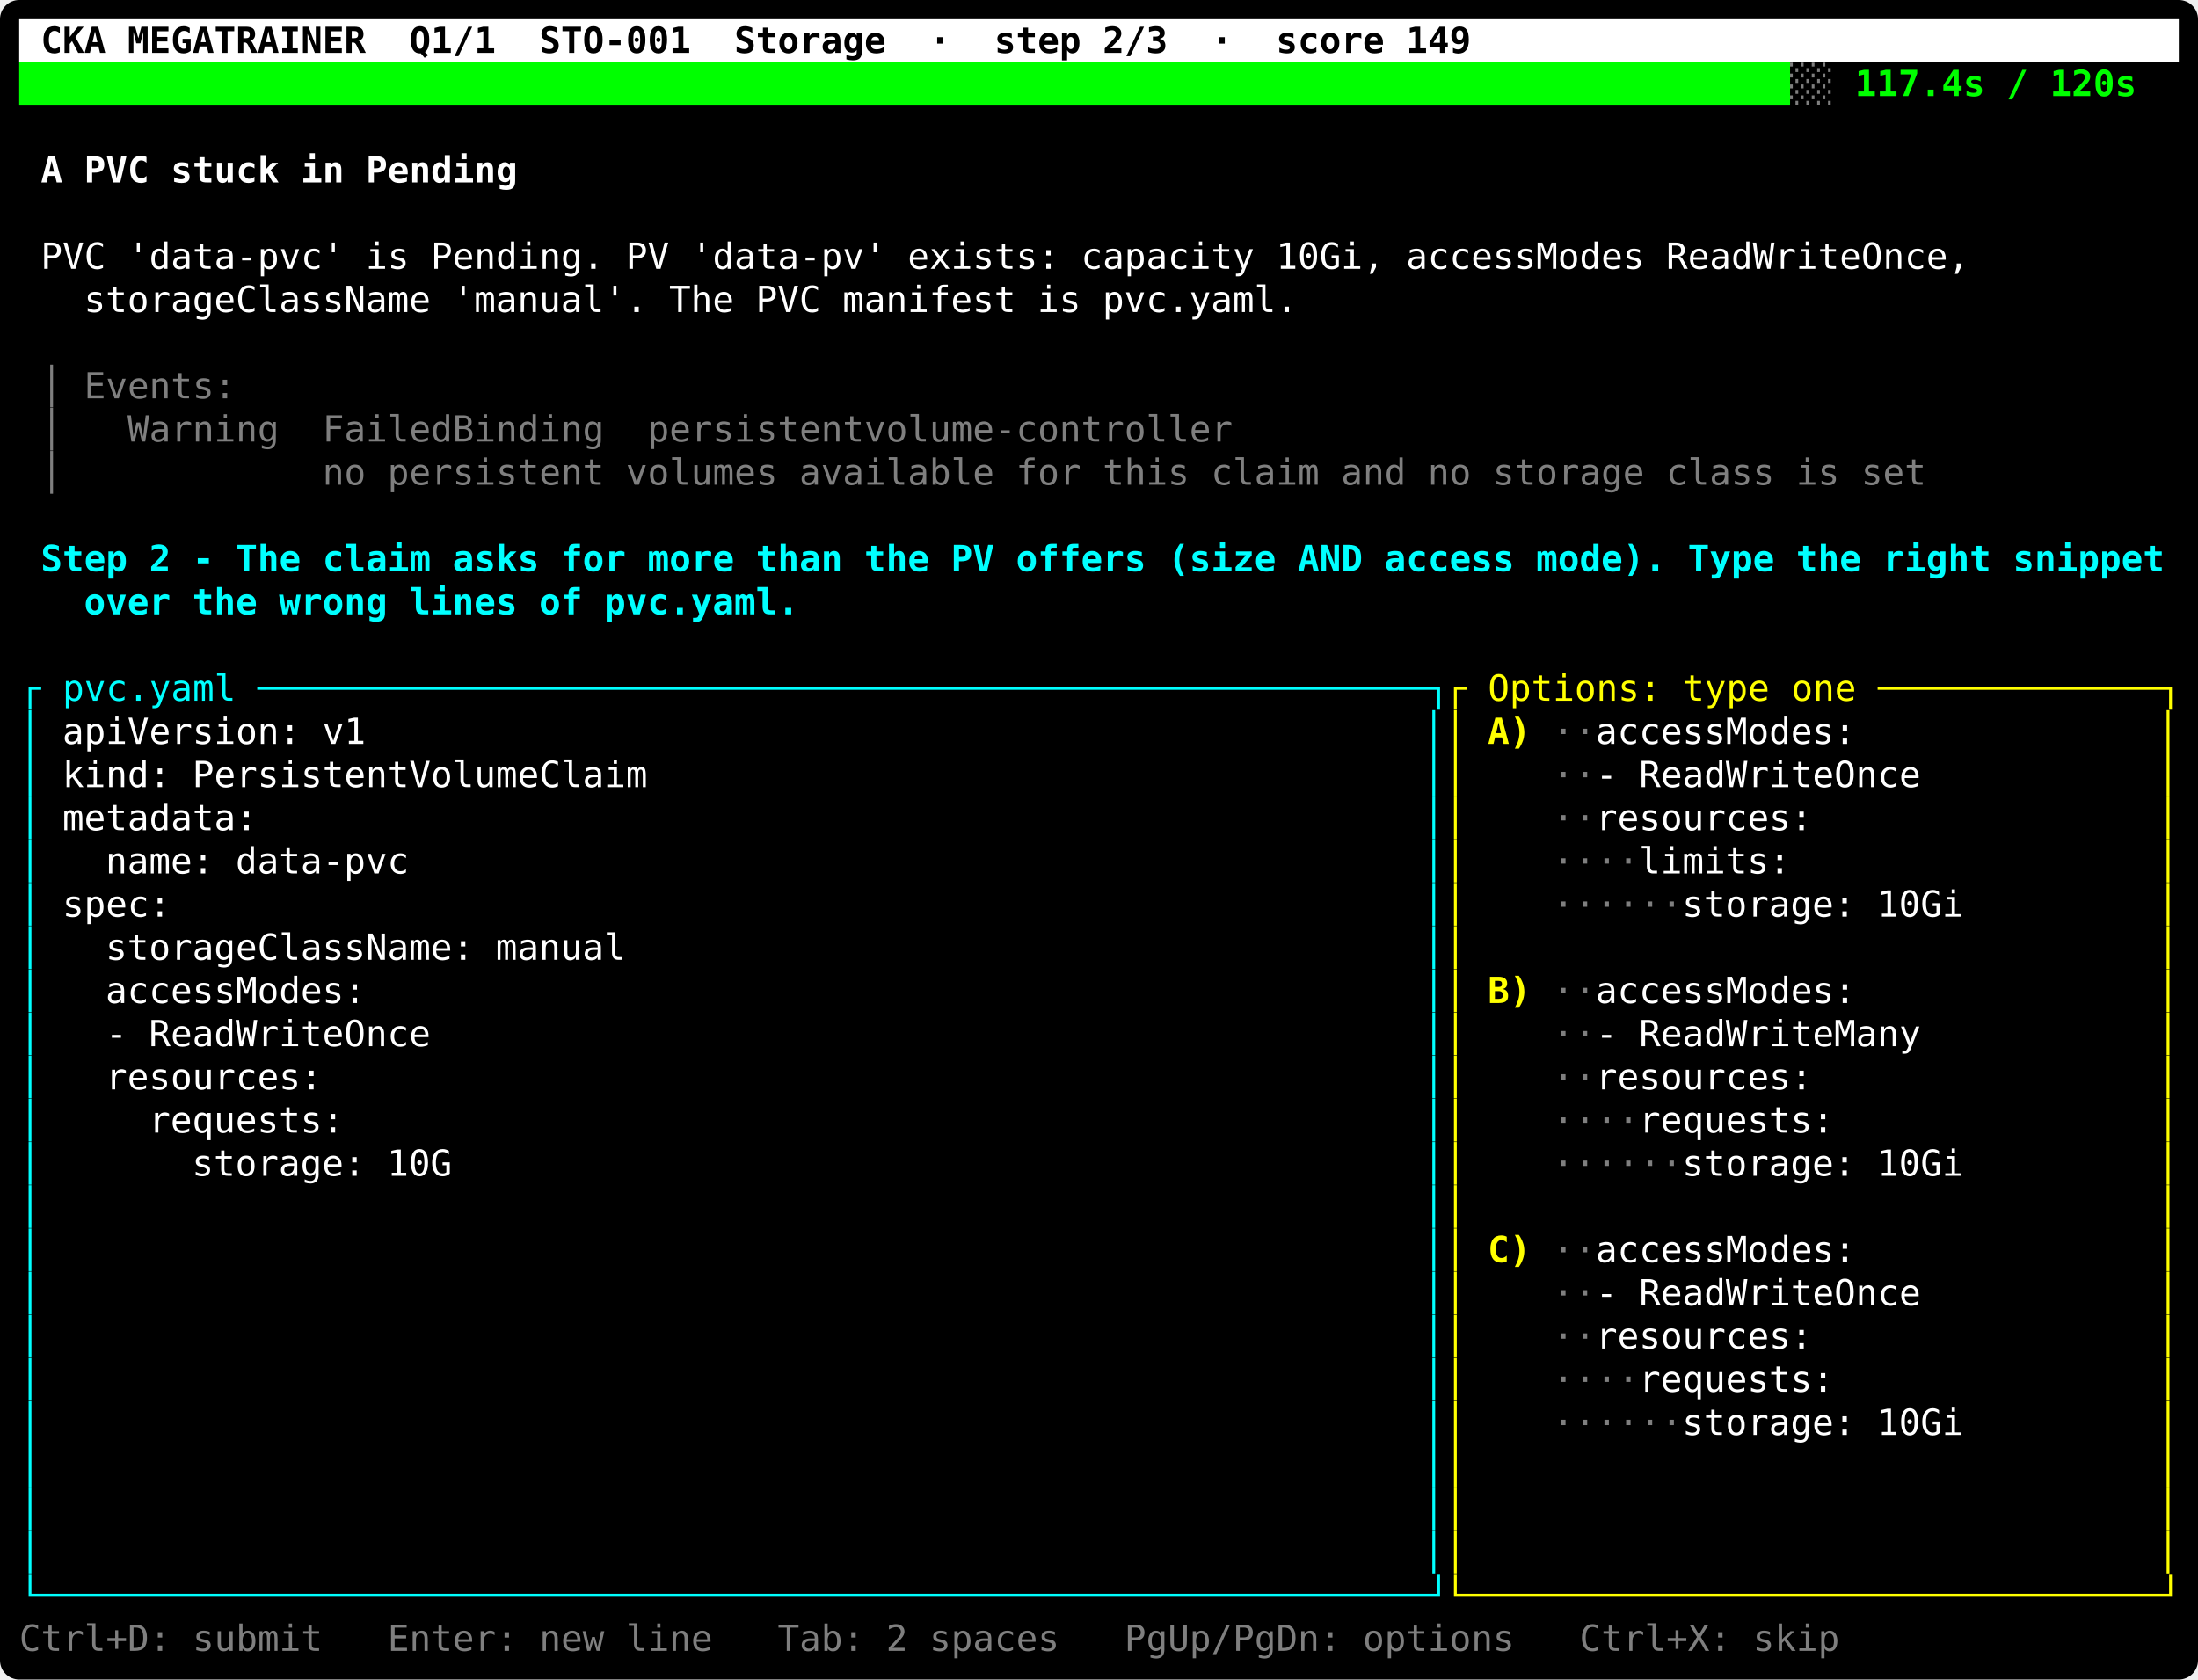
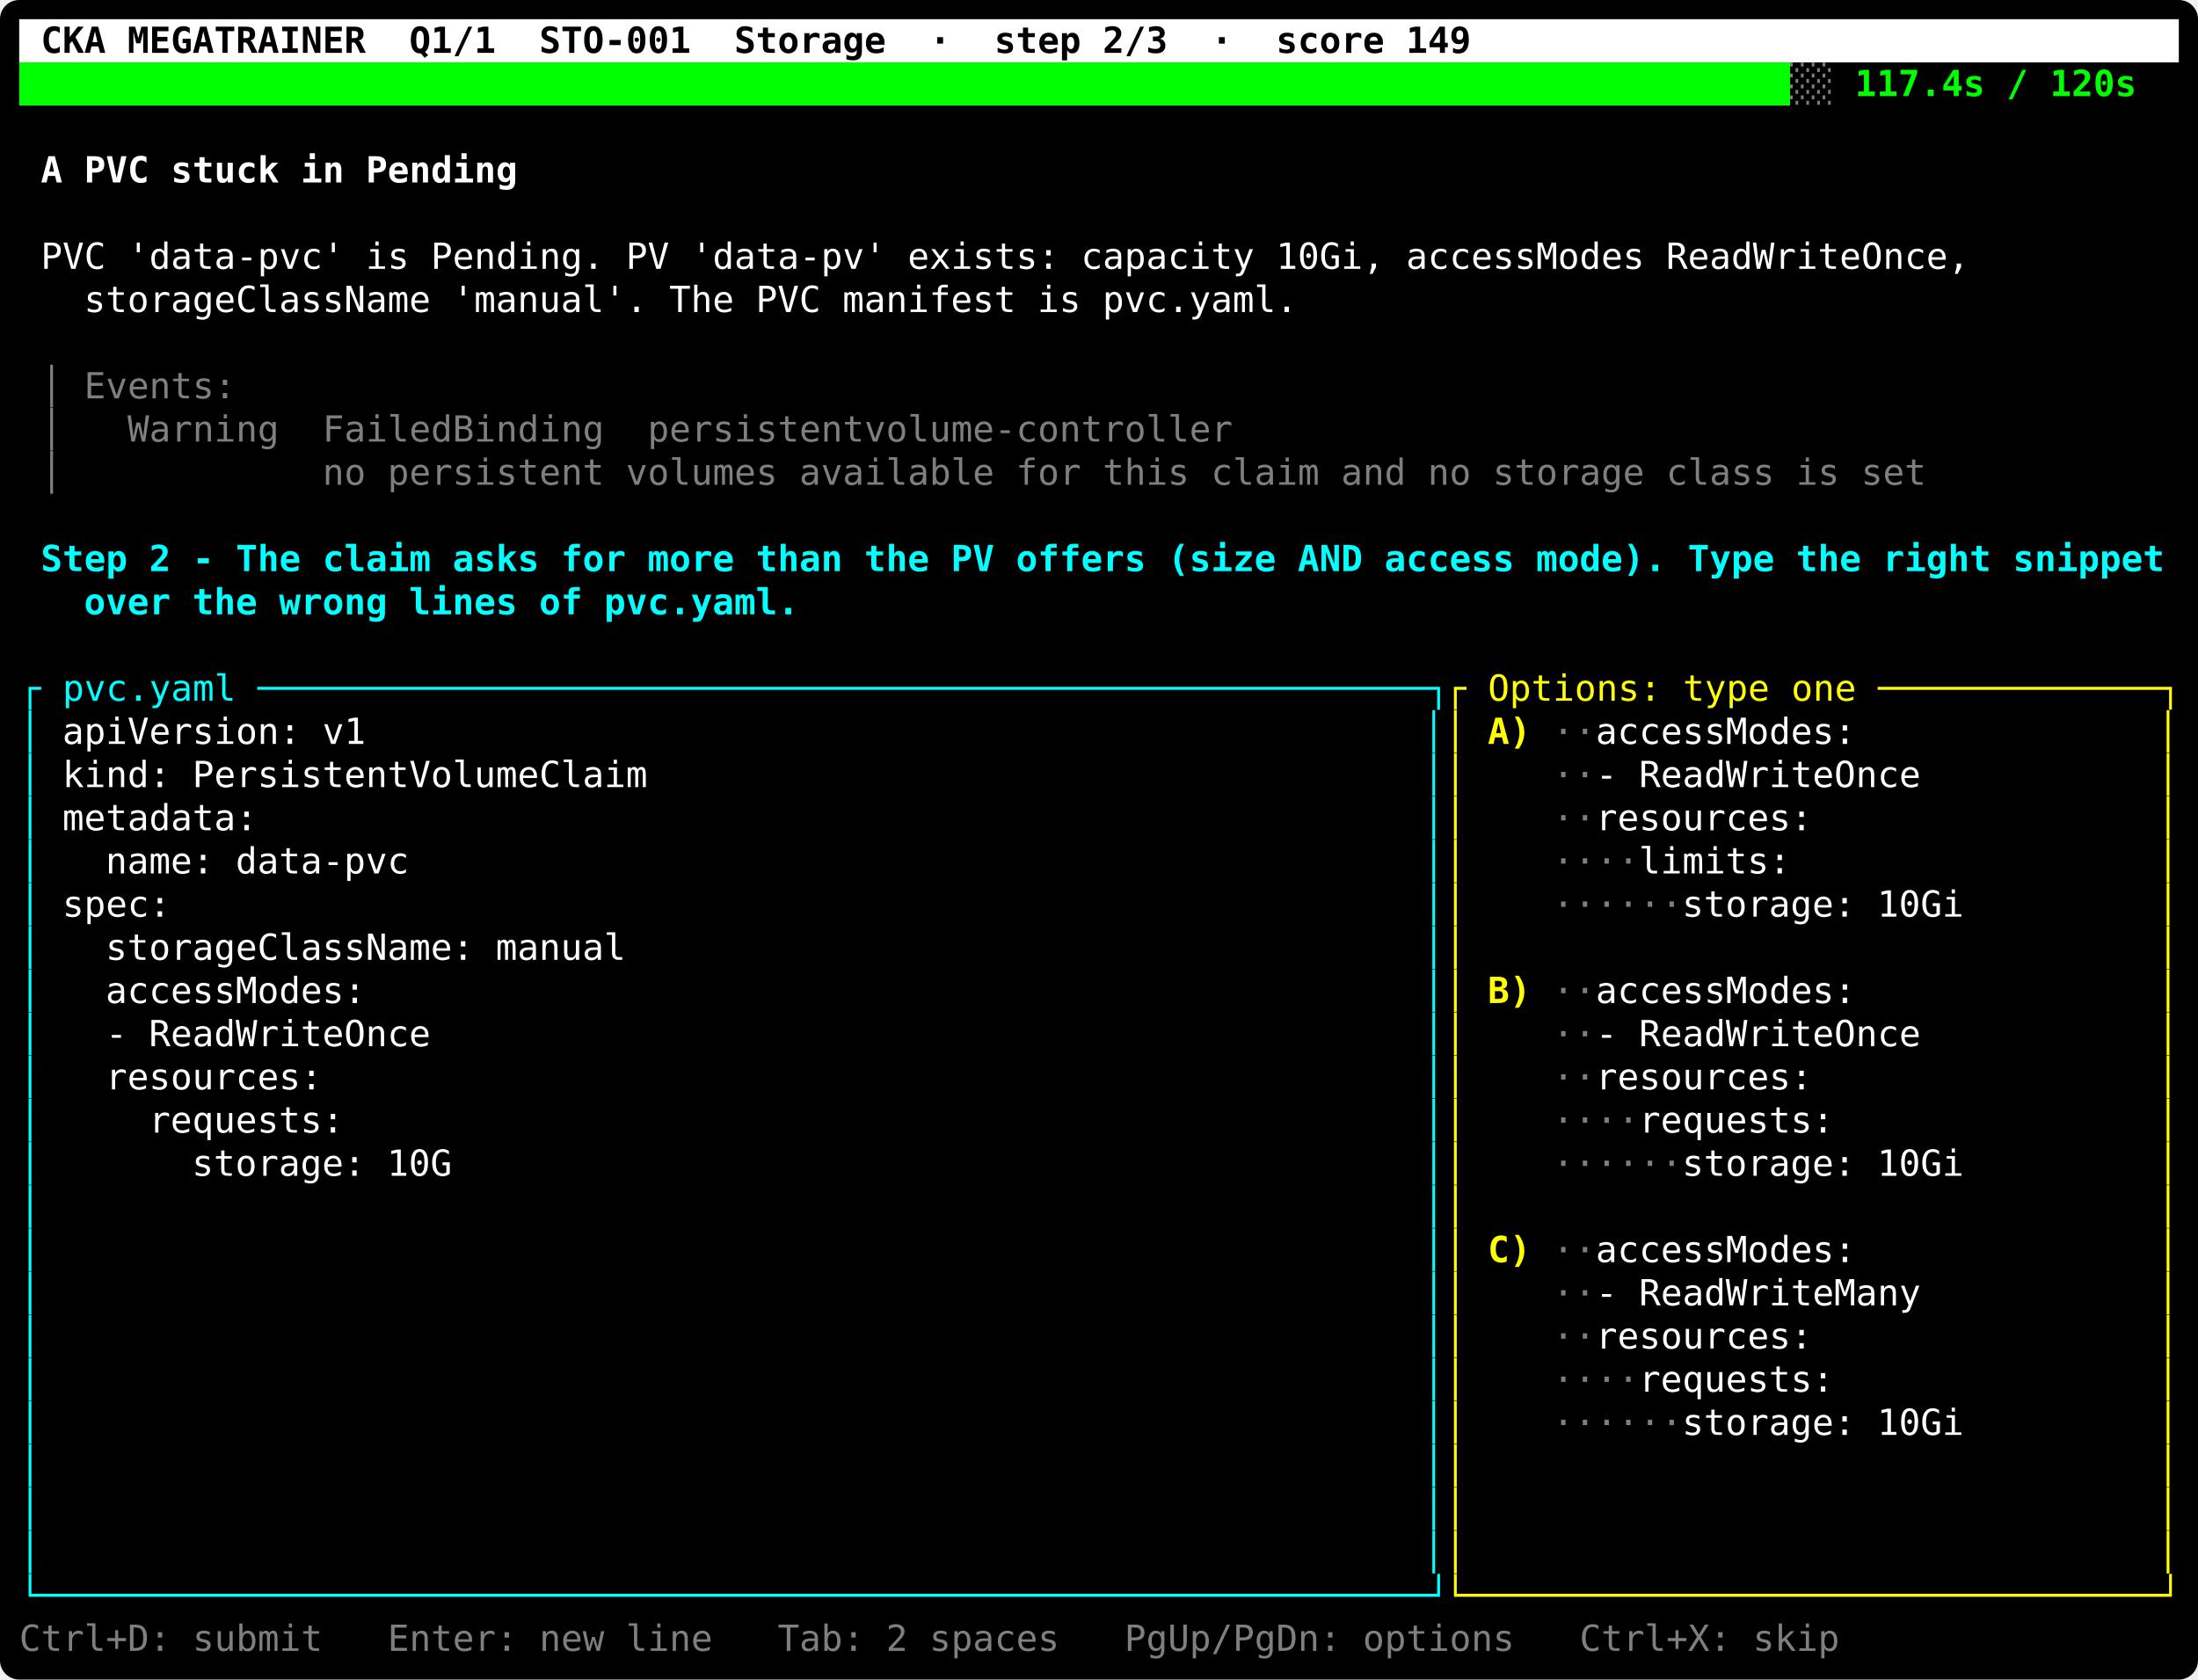
<svg xmlns="http://www.w3.org/2000/svg" xml:space="preserve" width="916" height="700" viewBox="-8 -8 916 700">
  <style>text{font-family:'DejaVu Sans Mono','Menlo','Consolas',monospace;font-size:15px;white-space:pre}</style>
  <rect x="-8" y="-8" width="916" height="700" rx="8" fill="#000000" />
  <rect x="0" y="0" width="900" height="18" fill="#ffffff" />
  <text x="9" y="14.04" fill="#000000" font-weight="bold" textLength="594" lengthAdjust="spacingAndGlyphs">CKA MEGATRAINER  Q1/1  STO-001  Storage  ·  step 2/3  ·  score 149</text>
  <rect x="0" y="18" width="738" height="18" fill="#00ff00" />
  <text x="738" y="32.04" fill="#7f7f7f" textLength="18" lengthAdjust="spacingAndGlyphs">░░</text>
  <text x="765" y="32.04" fill="#00ff00" font-weight="bold" textLength="117" lengthAdjust="spacingAndGlyphs">117.4s / 120s</text>
  <text x="9" y="68.04" fill="#ffffff" font-weight="bold" textLength="198" lengthAdjust="spacingAndGlyphs">A PVC stuck in Pending</text>
  <text x="9" y="104.04" fill="#ffffff" textLength="801" lengthAdjust="spacingAndGlyphs">PVC 'data-pvc' is Pending. PV 'data-pv' exists: capacity 10Gi, accessModes ReadWriteOnce,</text>
  <text x="27" y="122.04" fill="#ffffff" textLength="504" lengthAdjust="spacingAndGlyphs">storageClassName 'manual'. The PVC manifest is pvc.yaml.</text>
  <text x="9" y="158.04" fill="#7f7f7f" textLength="81" lengthAdjust="spacingAndGlyphs">│ Events:</text>
  <text x="9" y="176.04" fill="#7f7f7f" textLength="495" lengthAdjust="spacingAndGlyphs">│   Warning  FailedBinding  persistentvolume-controller</text>
  <text x="9" y="194.04" fill="#7f7f7f" textLength="783" lengthAdjust="spacingAndGlyphs">│            no persistent volumes available for this claim and no storage class is set</text>
  <text x="9" y="230.04" fill="#00ffff" font-weight="bold" textLength="882" lengthAdjust="spacingAndGlyphs">Step 2 - The claim asks for more than the PV offers (size AND access mode). Type the right snippet</text>
  <text x="27" y="248.04" fill="#00ffff" font-weight="bold" textLength="297" lengthAdjust="spacingAndGlyphs">over the wrong lines of pvc.yaml.</text>
  <text x="0" y="284.04" fill="#00ffff" textLength="594" lengthAdjust="spacingAndGlyphs">┌ pvc.yaml ──────────────────────────────────────────────────────┐</text>
  <text x="594" y="284.04" fill="#ffff00" textLength="306" lengthAdjust="spacingAndGlyphs">┌ Options: type one ─────────────┐</text>
  <text x="0" y="302.04" fill="#00ffff" textLength="9" lengthAdjust="spacingAndGlyphs">│</text>
  <text x="18" y="302.04" fill="#ffffff" textLength="126" lengthAdjust="spacingAndGlyphs">apiVersion: v1</text>
  <text x="585" y="302.04" fill="#00ffff" textLength="9" lengthAdjust="spacingAndGlyphs">│</text>
  <text x="594" y="302.04" fill="#ffff00" textLength="9" lengthAdjust="spacingAndGlyphs">│</text>
  <text x="612" y="302.04" fill="#ffff00" font-weight="bold" textLength="18" lengthAdjust="spacingAndGlyphs">A)</text>
  <text x="639" y="302.04" fill="#7f7f7f" textLength="18" lengthAdjust="spacingAndGlyphs">··</text>
  <text x="657" y="302.04" fill="#ffffff" textLength="108" lengthAdjust="spacingAndGlyphs">accessModes:</text>
  <text x="891" y="302.04" fill="#ffff00" textLength="9" lengthAdjust="spacingAndGlyphs">│</text>
  <text x="0" y="320.04" fill="#00ffff" textLength="9" lengthAdjust="spacingAndGlyphs">│</text>
  <text x="18" y="320.04" fill="#ffffff" textLength="243" lengthAdjust="spacingAndGlyphs">kind: PersistentVolumeClaim</text>
  <text x="585" y="320.04" fill="#00ffff" textLength="9" lengthAdjust="spacingAndGlyphs">│</text>
  <text x="594" y="320.04" fill="#ffff00" textLength="9" lengthAdjust="spacingAndGlyphs">│</text>
  <text x="639" y="320.04" fill="#7f7f7f" textLength="18" lengthAdjust="spacingAndGlyphs">··</text>
  <text x="657" y="320.04" fill="#ffffff" textLength="135" lengthAdjust="spacingAndGlyphs">- ReadWriteOnce</text>
  <text x="891" y="320.04" fill="#ffff00" textLength="9" lengthAdjust="spacingAndGlyphs">│</text>
  <text x="0" y="338.04" fill="#00ffff" textLength="9" lengthAdjust="spacingAndGlyphs">│</text>
  <text x="18" y="338.04" fill="#ffffff" textLength="81" lengthAdjust="spacingAndGlyphs">metadata:</text>
  <text x="585" y="338.04" fill="#00ffff" textLength="9" lengthAdjust="spacingAndGlyphs">│</text>
  <text x="594" y="338.04" fill="#ffff00" textLength="9" lengthAdjust="spacingAndGlyphs">│</text>
  <text x="639" y="338.04" fill="#7f7f7f" textLength="18" lengthAdjust="spacingAndGlyphs">··</text>
  <text x="657" y="338.04" fill="#ffffff" textLength="90" lengthAdjust="spacingAndGlyphs">resources:</text>
  <text x="891" y="338.04" fill="#ffff00" textLength="9" lengthAdjust="spacingAndGlyphs">│</text>
  <text x="0" y="356.04" fill="#00ffff" textLength="9" lengthAdjust="spacingAndGlyphs">│</text>
  <text x="36" y="356.04" fill="#ffffff" textLength="126" lengthAdjust="spacingAndGlyphs">name: data-pvc</text>
  <text x="585" y="356.04" fill="#00ffff" textLength="9" lengthAdjust="spacingAndGlyphs">│</text>
  <text x="594" y="356.04" fill="#ffff00" textLength="9" lengthAdjust="spacingAndGlyphs">│</text>
  <text x="639" y="356.04" fill="#7f7f7f" textLength="36" lengthAdjust="spacingAndGlyphs">····</text>
  <text x="675" y="356.04" fill="#ffffff" textLength="63" lengthAdjust="spacingAndGlyphs">limits:</text>
  <text x="891" y="356.04" fill="#ffff00" textLength="9" lengthAdjust="spacingAndGlyphs">│</text>
  <text x="0" y="374.04" fill="#00ffff" textLength="9" lengthAdjust="spacingAndGlyphs">│</text>
  <text x="18" y="374.04" fill="#ffffff" textLength="45" lengthAdjust="spacingAndGlyphs">spec:</text>
  <text x="585" y="374.04" fill="#00ffff" textLength="9" lengthAdjust="spacingAndGlyphs">│</text>
  <text x="594" y="374.04" fill="#ffff00" textLength="9" lengthAdjust="spacingAndGlyphs">│</text>
  <text x="639" y="374.04" fill="#7f7f7f" textLength="54" lengthAdjust="spacingAndGlyphs">······</text>
  <text x="693" y="374.04" fill="#ffffff" textLength="117" lengthAdjust="spacingAndGlyphs">storage: 10Gi</text>
  <text x="891" y="374.04" fill="#ffff00" textLength="9" lengthAdjust="spacingAndGlyphs">│</text>
  <text x="0" y="392.04" fill="#00ffff" textLength="9" lengthAdjust="spacingAndGlyphs">│</text>
  <text x="36" y="392.04" fill="#ffffff" textLength="216" lengthAdjust="spacingAndGlyphs">storageClassName: manual</text>
  <text x="585" y="392.04" fill="#00ffff" textLength="9" lengthAdjust="spacingAndGlyphs">│</text>
  <text x="594" y="392.04" fill="#ffff00" textLength="9" lengthAdjust="spacingAndGlyphs">│</text>
  <text x="891" y="392.04" fill="#ffff00" textLength="9" lengthAdjust="spacingAndGlyphs">│</text>
  <text x="0" y="410.04" fill="#00ffff" textLength="9" lengthAdjust="spacingAndGlyphs">│</text>
  <text x="36" y="410.04" fill="#ffffff" textLength="108" lengthAdjust="spacingAndGlyphs">accessModes:</text>
  <text x="585" y="410.04" fill="#00ffff" textLength="9" lengthAdjust="spacingAndGlyphs">│</text>
  <text x="594" y="410.04" fill="#ffff00" textLength="9" lengthAdjust="spacingAndGlyphs">│</text>
  <text x="612" y="410.04" fill="#ffff00" font-weight="bold" textLength="18" lengthAdjust="spacingAndGlyphs">B)</text>
  <text x="639" y="410.04" fill="#7f7f7f" textLength="18" lengthAdjust="spacingAndGlyphs">··</text>
  <text x="657" y="410.04" fill="#ffffff" textLength="108" lengthAdjust="spacingAndGlyphs">accessModes:</text>
  <text x="891" y="410.04" fill="#ffff00" textLength="9" lengthAdjust="spacingAndGlyphs">│</text>
  <text x="0" y="428.04" fill="#00ffff" textLength="9" lengthAdjust="spacingAndGlyphs">│</text>
  <text x="36" y="428.04" fill="#ffffff" textLength="135" lengthAdjust="spacingAndGlyphs">- ReadWriteOnce</text>
  <text x="585" y="428.04" fill="#00ffff" textLength="9" lengthAdjust="spacingAndGlyphs">│</text>
  <text x="594" y="428.04" fill="#ffff00" textLength="9" lengthAdjust="spacingAndGlyphs">│</text>
  <text x="639" y="428.04" fill="#7f7f7f" textLength="18" lengthAdjust="spacingAndGlyphs">··</text>
-   <text x="657" y="428.04" fill="#ffffff" textLength="135" lengthAdjust="spacingAndGlyphs">- ReadWriteMany</text>
+   <text x="657" y="428.04" fill="#ffffff" textLength="135" lengthAdjust="spacingAndGlyphs">- ReadWriteOnce</text>
  <text x="891" y="428.04" fill="#ffff00" textLength="9" lengthAdjust="spacingAndGlyphs">│</text>
  <text x="0" y="446.04" fill="#00ffff" textLength="9" lengthAdjust="spacingAndGlyphs">│</text>
  <text x="36" y="446.04" fill="#ffffff" textLength="90" lengthAdjust="spacingAndGlyphs">resources:</text>
  <text x="585" y="446.04" fill="#00ffff" textLength="9" lengthAdjust="spacingAndGlyphs">│</text>
  <text x="594" y="446.04" fill="#ffff00" textLength="9" lengthAdjust="spacingAndGlyphs">│</text>
  <text x="639" y="446.04" fill="#7f7f7f" textLength="18" lengthAdjust="spacingAndGlyphs">··</text>
  <text x="657" y="446.04" fill="#ffffff" textLength="90" lengthAdjust="spacingAndGlyphs">resources:</text>
  <text x="891" y="446.04" fill="#ffff00" textLength="9" lengthAdjust="spacingAndGlyphs">│</text>
  <text x="0" y="464.04" fill="#00ffff" textLength="9" lengthAdjust="spacingAndGlyphs">│</text>
  <text x="54" y="464.04" fill="#ffffff" textLength="81" lengthAdjust="spacingAndGlyphs">requests:</text>
  <text x="585" y="464.04" fill="#00ffff" textLength="9" lengthAdjust="spacingAndGlyphs">│</text>
  <text x="594" y="464.04" fill="#ffff00" textLength="9" lengthAdjust="spacingAndGlyphs">│</text>
  <text x="639" y="464.04" fill="#7f7f7f" textLength="36" lengthAdjust="spacingAndGlyphs">····</text>
  <text x="675" y="464.04" fill="#ffffff" textLength="81" lengthAdjust="spacingAndGlyphs">requests:</text>
  <text x="891" y="464.04" fill="#ffff00" textLength="9" lengthAdjust="spacingAndGlyphs">│</text>
  <text x="0" y="482.04" fill="#00ffff" textLength="9" lengthAdjust="spacingAndGlyphs">│</text>
  <text x="72" y="482.04" fill="#ffffff" textLength="108" lengthAdjust="spacingAndGlyphs">storage: 10G</text>
  <text x="585" y="482.04" fill="#00ffff" textLength="9" lengthAdjust="spacingAndGlyphs">│</text>
  <text x="594" y="482.04" fill="#ffff00" textLength="9" lengthAdjust="spacingAndGlyphs">│</text>
  <text x="639" y="482.04" fill="#7f7f7f" textLength="54" lengthAdjust="spacingAndGlyphs">······</text>
  <text x="693" y="482.04" fill="#ffffff" textLength="117" lengthAdjust="spacingAndGlyphs">storage: 10Gi</text>
  <text x="891" y="482.04" fill="#ffff00" textLength="9" lengthAdjust="spacingAndGlyphs">│</text>
  <text x="0" y="500.04" fill="#00ffff" textLength="9" lengthAdjust="spacingAndGlyphs">│</text>
  <text x="585" y="500.04" fill="#00ffff" textLength="9" lengthAdjust="spacingAndGlyphs">│</text>
  <text x="594" y="500.04" fill="#ffff00" textLength="9" lengthAdjust="spacingAndGlyphs">│</text>
  <text x="891" y="500.04" fill="#ffff00" textLength="9" lengthAdjust="spacingAndGlyphs">│</text>
  <text x="0" y="518.04" fill="#00ffff" textLength="9" lengthAdjust="spacingAndGlyphs">│</text>
  <text x="585" y="518.04" fill="#00ffff" textLength="9" lengthAdjust="spacingAndGlyphs">│</text>
  <text x="594" y="518.04" fill="#ffff00" textLength="9" lengthAdjust="spacingAndGlyphs">│</text>
  <text x="612" y="518.04" fill="#ffff00" font-weight="bold" textLength="18" lengthAdjust="spacingAndGlyphs">C)</text>
  <text x="639" y="518.04" fill="#7f7f7f" textLength="18" lengthAdjust="spacingAndGlyphs">··</text>
  <text x="657" y="518.04" fill="#ffffff" textLength="108" lengthAdjust="spacingAndGlyphs">accessModes:</text>
  <text x="891" y="518.04" fill="#ffff00" textLength="9" lengthAdjust="spacingAndGlyphs">│</text>
  <text x="0" y="536.04" fill="#00ffff" textLength="9" lengthAdjust="spacingAndGlyphs">│</text>
  <text x="585" y="536.04" fill="#00ffff" textLength="9" lengthAdjust="spacingAndGlyphs">│</text>
  <text x="594" y="536.04" fill="#ffff00" textLength="9" lengthAdjust="spacingAndGlyphs">│</text>
  <text x="639" y="536.04" fill="#7f7f7f" textLength="18" lengthAdjust="spacingAndGlyphs">··</text>
-   <text x="657" y="536.04" fill="#ffffff" textLength="135" lengthAdjust="spacingAndGlyphs">- ReadWriteOnce</text>
+   <text x="657" y="536.04" fill="#ffffff" textLength="135" lengthAdjust="spacingAndGlyphs">- ReadWriteMany</text>
  <text x="891" y="536.04" fill="#ffff00" textLength="9" lengthAdjust="spacingAndGlyphs">│</text>
  <text x="0" y="554.04" fill="#00ffff" textLength="9" lengthAdjust="spacingAndGlyphs">│</text>
  <text x="585" y="554.04" fill="#00ffff" textLength="9" lengthAdjust="spacingAndGlyphs">│</text>
  <text x="594" y="554.04" fill="#ffff00" textLength="9" lengthAdjust="spacingAndGlyphs">│</text>
  <text x="639" y="554.04" fill="#7f7f7f" textLength="18" lengthAdjust="spacingAndGlyphs">··</text>
  <text x="657" y="554.04" fill="#ffffff" textLength="90" lengthAdjust="spacingAndGlyphs">resources:</text>
  <text x="891" y="554.04" fill="#ffff00" textLength="9" lengthAdjust="spacingAndGlyphs">│</text>
  <text x="0" y="572.04" fill="#00ffff" textLength="9" lengthAdjust="spacingAndGlyphs">│</text>
  <text x="585" y="572.04" fill="#00ffff" textLength="9" lengthAdjust="spacingAndGlyphs">│</text>
  <text x="594" y="572.04" fill="#ffff00" textLength="9" lengthAdjust="spacingAndGlyphs">│</text>
  <text x="639" y="572.04" fill="#7f7f7f" textLength="36" lengthAdjust="spacingAndGlyphs">····</text>
  <text x="675" y="572.04" fill="#ffffff" textLength="81" lengthAdjust="spacingAndGlyphs">requests:</text>
  <text x="891" y="572.04" fill="#ffff00" textLength="9" lengthAdjust="spacingAndGlyphs">│</text>
  <text x="0" y="590.04" fill="#00ffff" textLength="9" lengthAdjust="spacingAndGlyphs">│</text>
  <text x="585" y="590.04" fill="#00ffff" textLength="9" lengthAdjust="spacingAndGlyphs">│</text>
  <text x="594" y="590.04" fill="#ffff00" textLength="9" lengthAdjust="spacingAndGlyphs">│</text>
  <text x="639" y="590.04" fill="#7f7f7f" textLength="54" lengthAdjust="spacingAndGlyphs">······</text>
  <text x="693" y="590.04" fill="#ffffff" textLength="117" lengthAdjust="spacingAndGlyphs">storage: 10Gi</text>
  <text x="891" y="590.04" fill="#ffff00" textLength="9" lengthAdjust="spacingAndGlyphs">│</text>
  <text x="0" y="608.04" fill="#00ffff" textLength="9" lengthAdjust="spacingAndGlyphs">│</text>
  <text x="585" y="608.04" fill="#00ffff" textLength="9" lengthAdjust="spacingAndGlyphs">│</text>
  <text x="594" y="608.04" fill="#ffff00" textLength="9" lengthAdjust="spacingAndGlyphs">│</text>
  <text x="891" y="608.04" fill="#ffff00" textLength="9" lengthAdjust="spacingAndGlyphs">│</text>
  <text x="0" y="626.04" fill="#00ffff" textLength="9" lengthAdjust="spacingAndGlyphs">│</text>
  <text x="585" y="626.04" fill="#00ffff" textLength="9" lengthAdjust="spacingAndGlyphs">│</text>
  <text x="594" y="626.04" fill="#ffff00" textLength="9" lengthAdjust="spacingAndGlyphs">│</text>
  <text x="891" y="626.04" fill="#ffff00" textLength="9" lengthAdjust="spacingAndGlyphs">│</text>
  <text x="0" y="644.04" fill="#00ffff" textLength="9" lengthAdjust="spacingAndGlyphs">│</text>
  <text x="585" y="644.04" fill="#00ffff" textLength="9" lengthAdjust="spacingAndGlyphs">│</text>
  <text x="594" y="644.04" fill="#ffff00" textLength="9" lengthAdjust="spacingAndGlyphs">│</text>
  <text x="891" y="644.04" fill="#ffff00" textLength="9" lengthAdjust="spacingAndGlyphs">│</text>
  <text x="0" y="662.04" fill="#00ffff" textLength="594" lengthAdjust="spacingAndGlyphs">└────────────────────────────────────────────────────────────────┘</text>
  <text x="594" y="662.04" fill="#ffff00" textLength="306" lengthAdjust="spacingAndGlyphs">└────────────────────────────────┘</text>
  <text x="0" y="680.04" fill="#7f7f7f" textLength="756" lengthAdjust="spacingAndGlyphs">Ctrl+D: submit   Enter: new line   Tab: 2 spaces   PgUp/PgDn: options   Ctrl+X: skip</text>
</svg>
